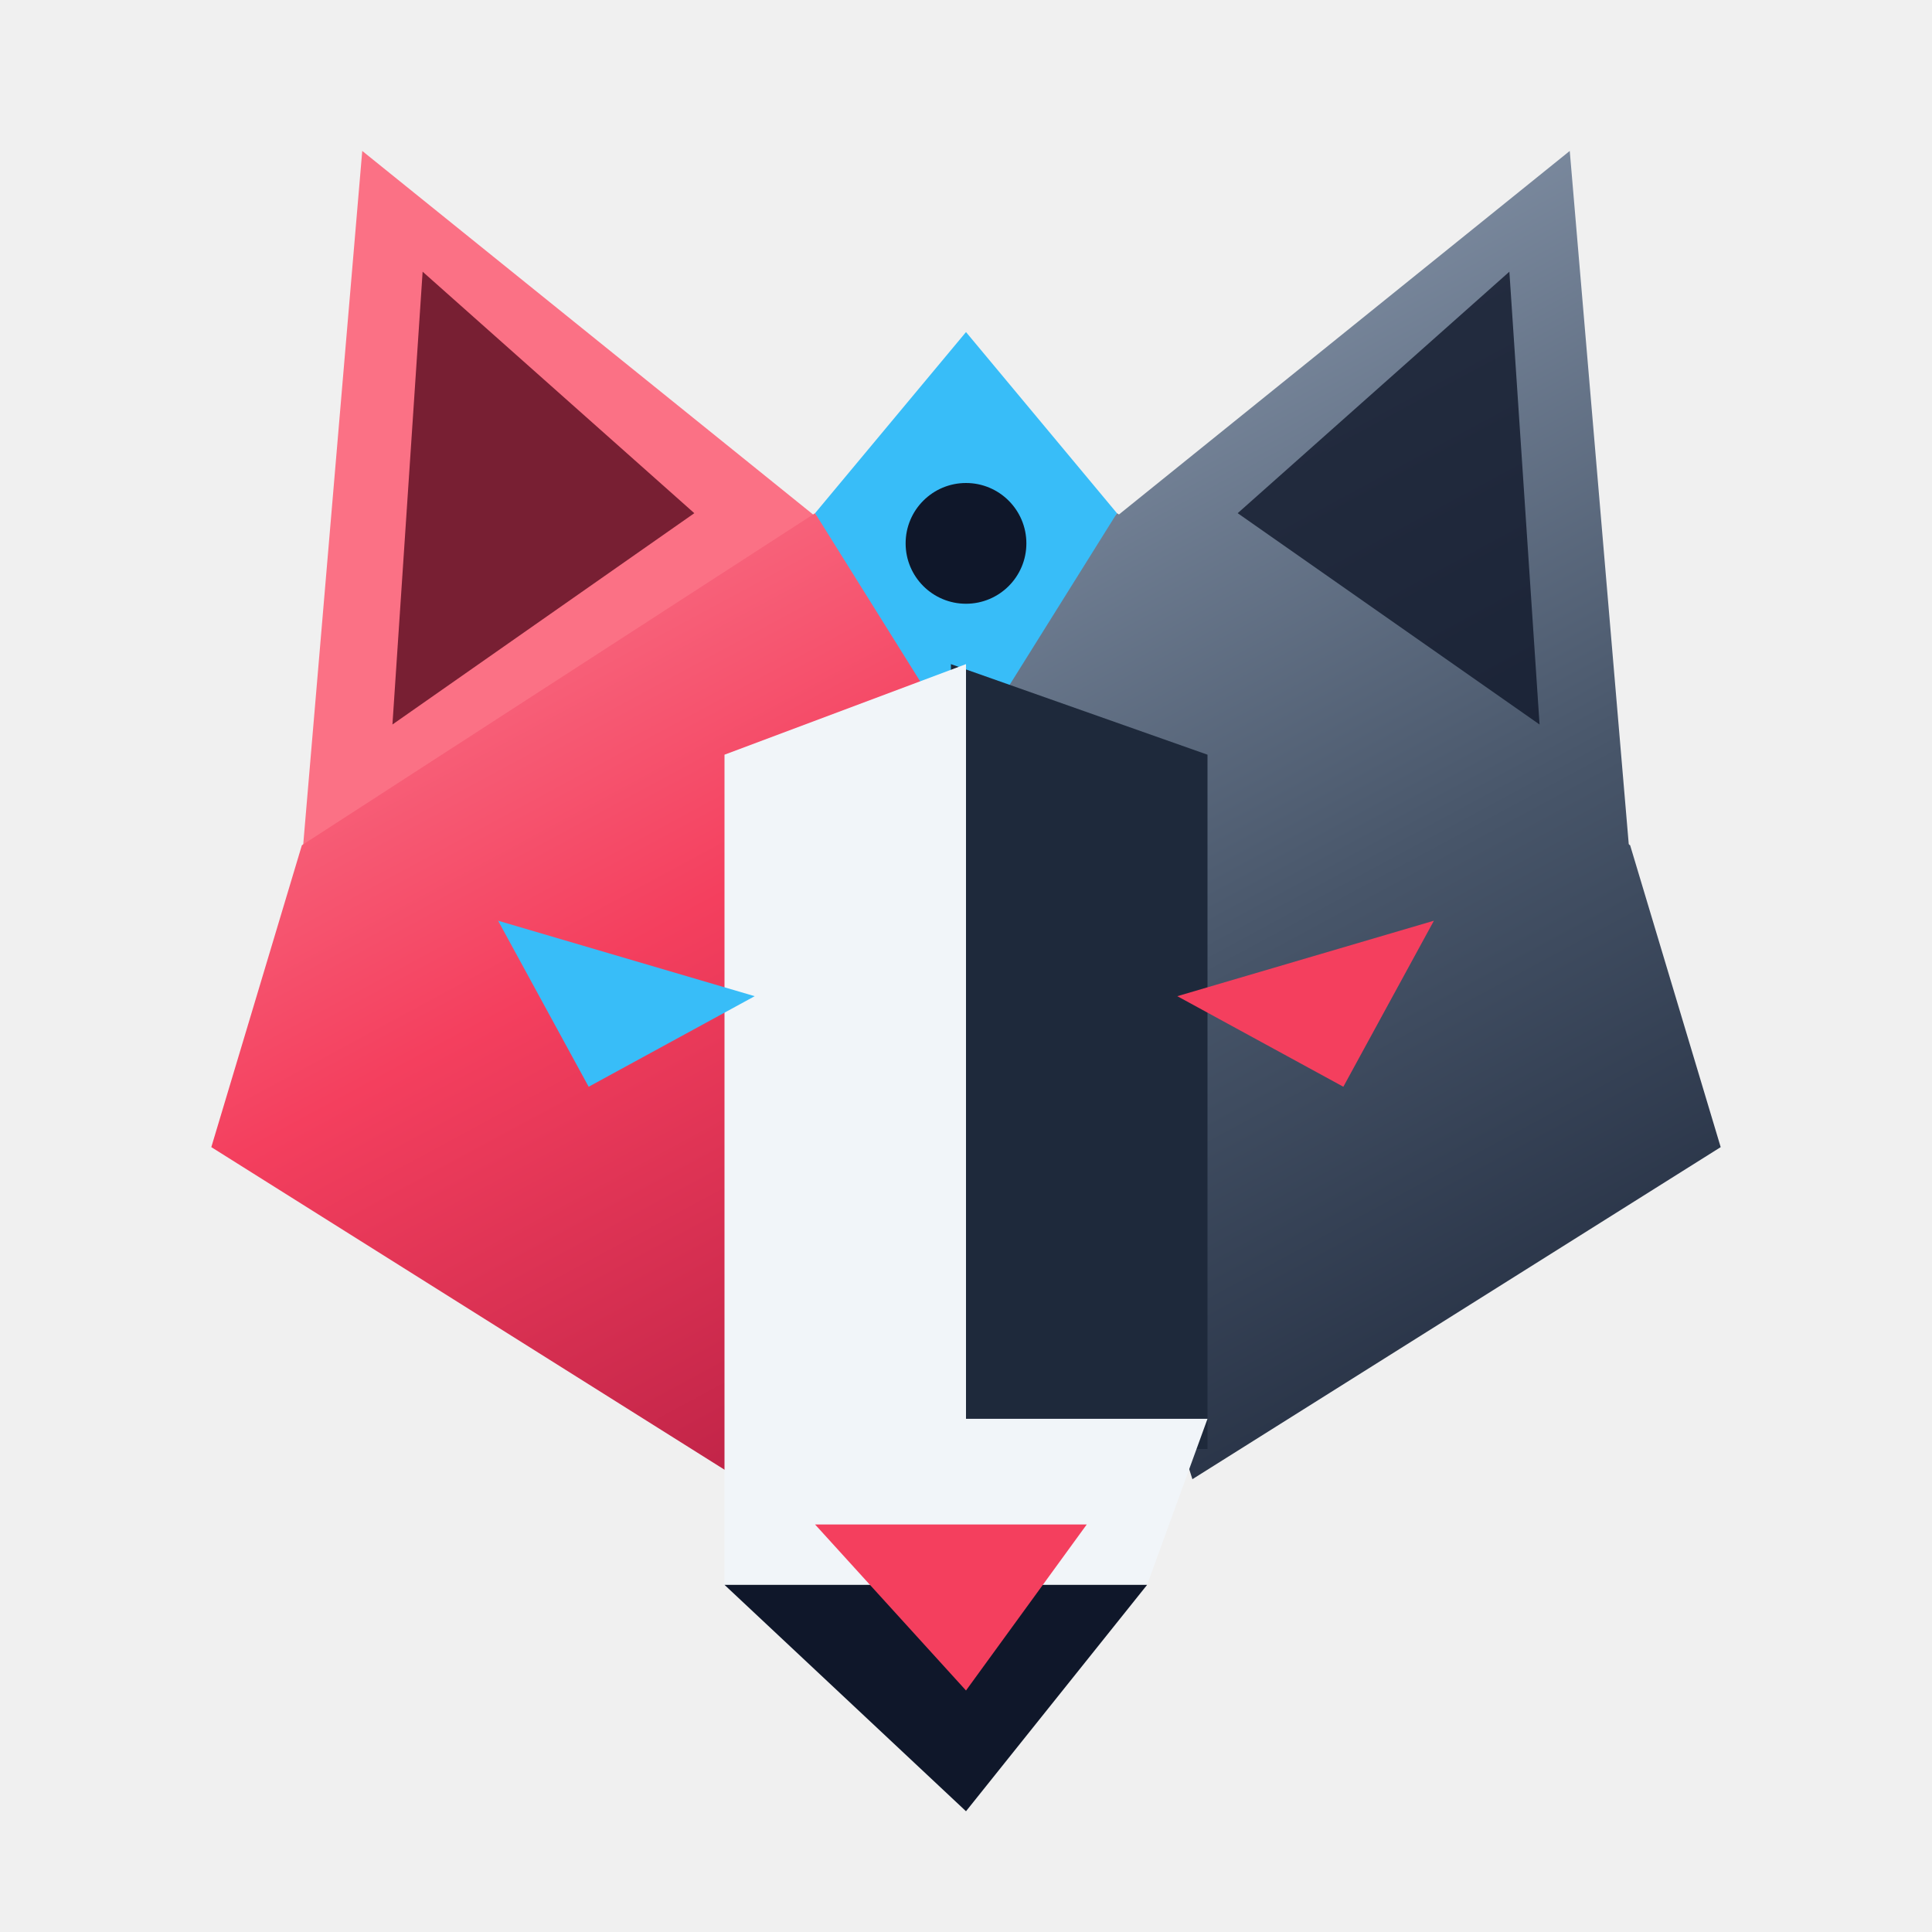
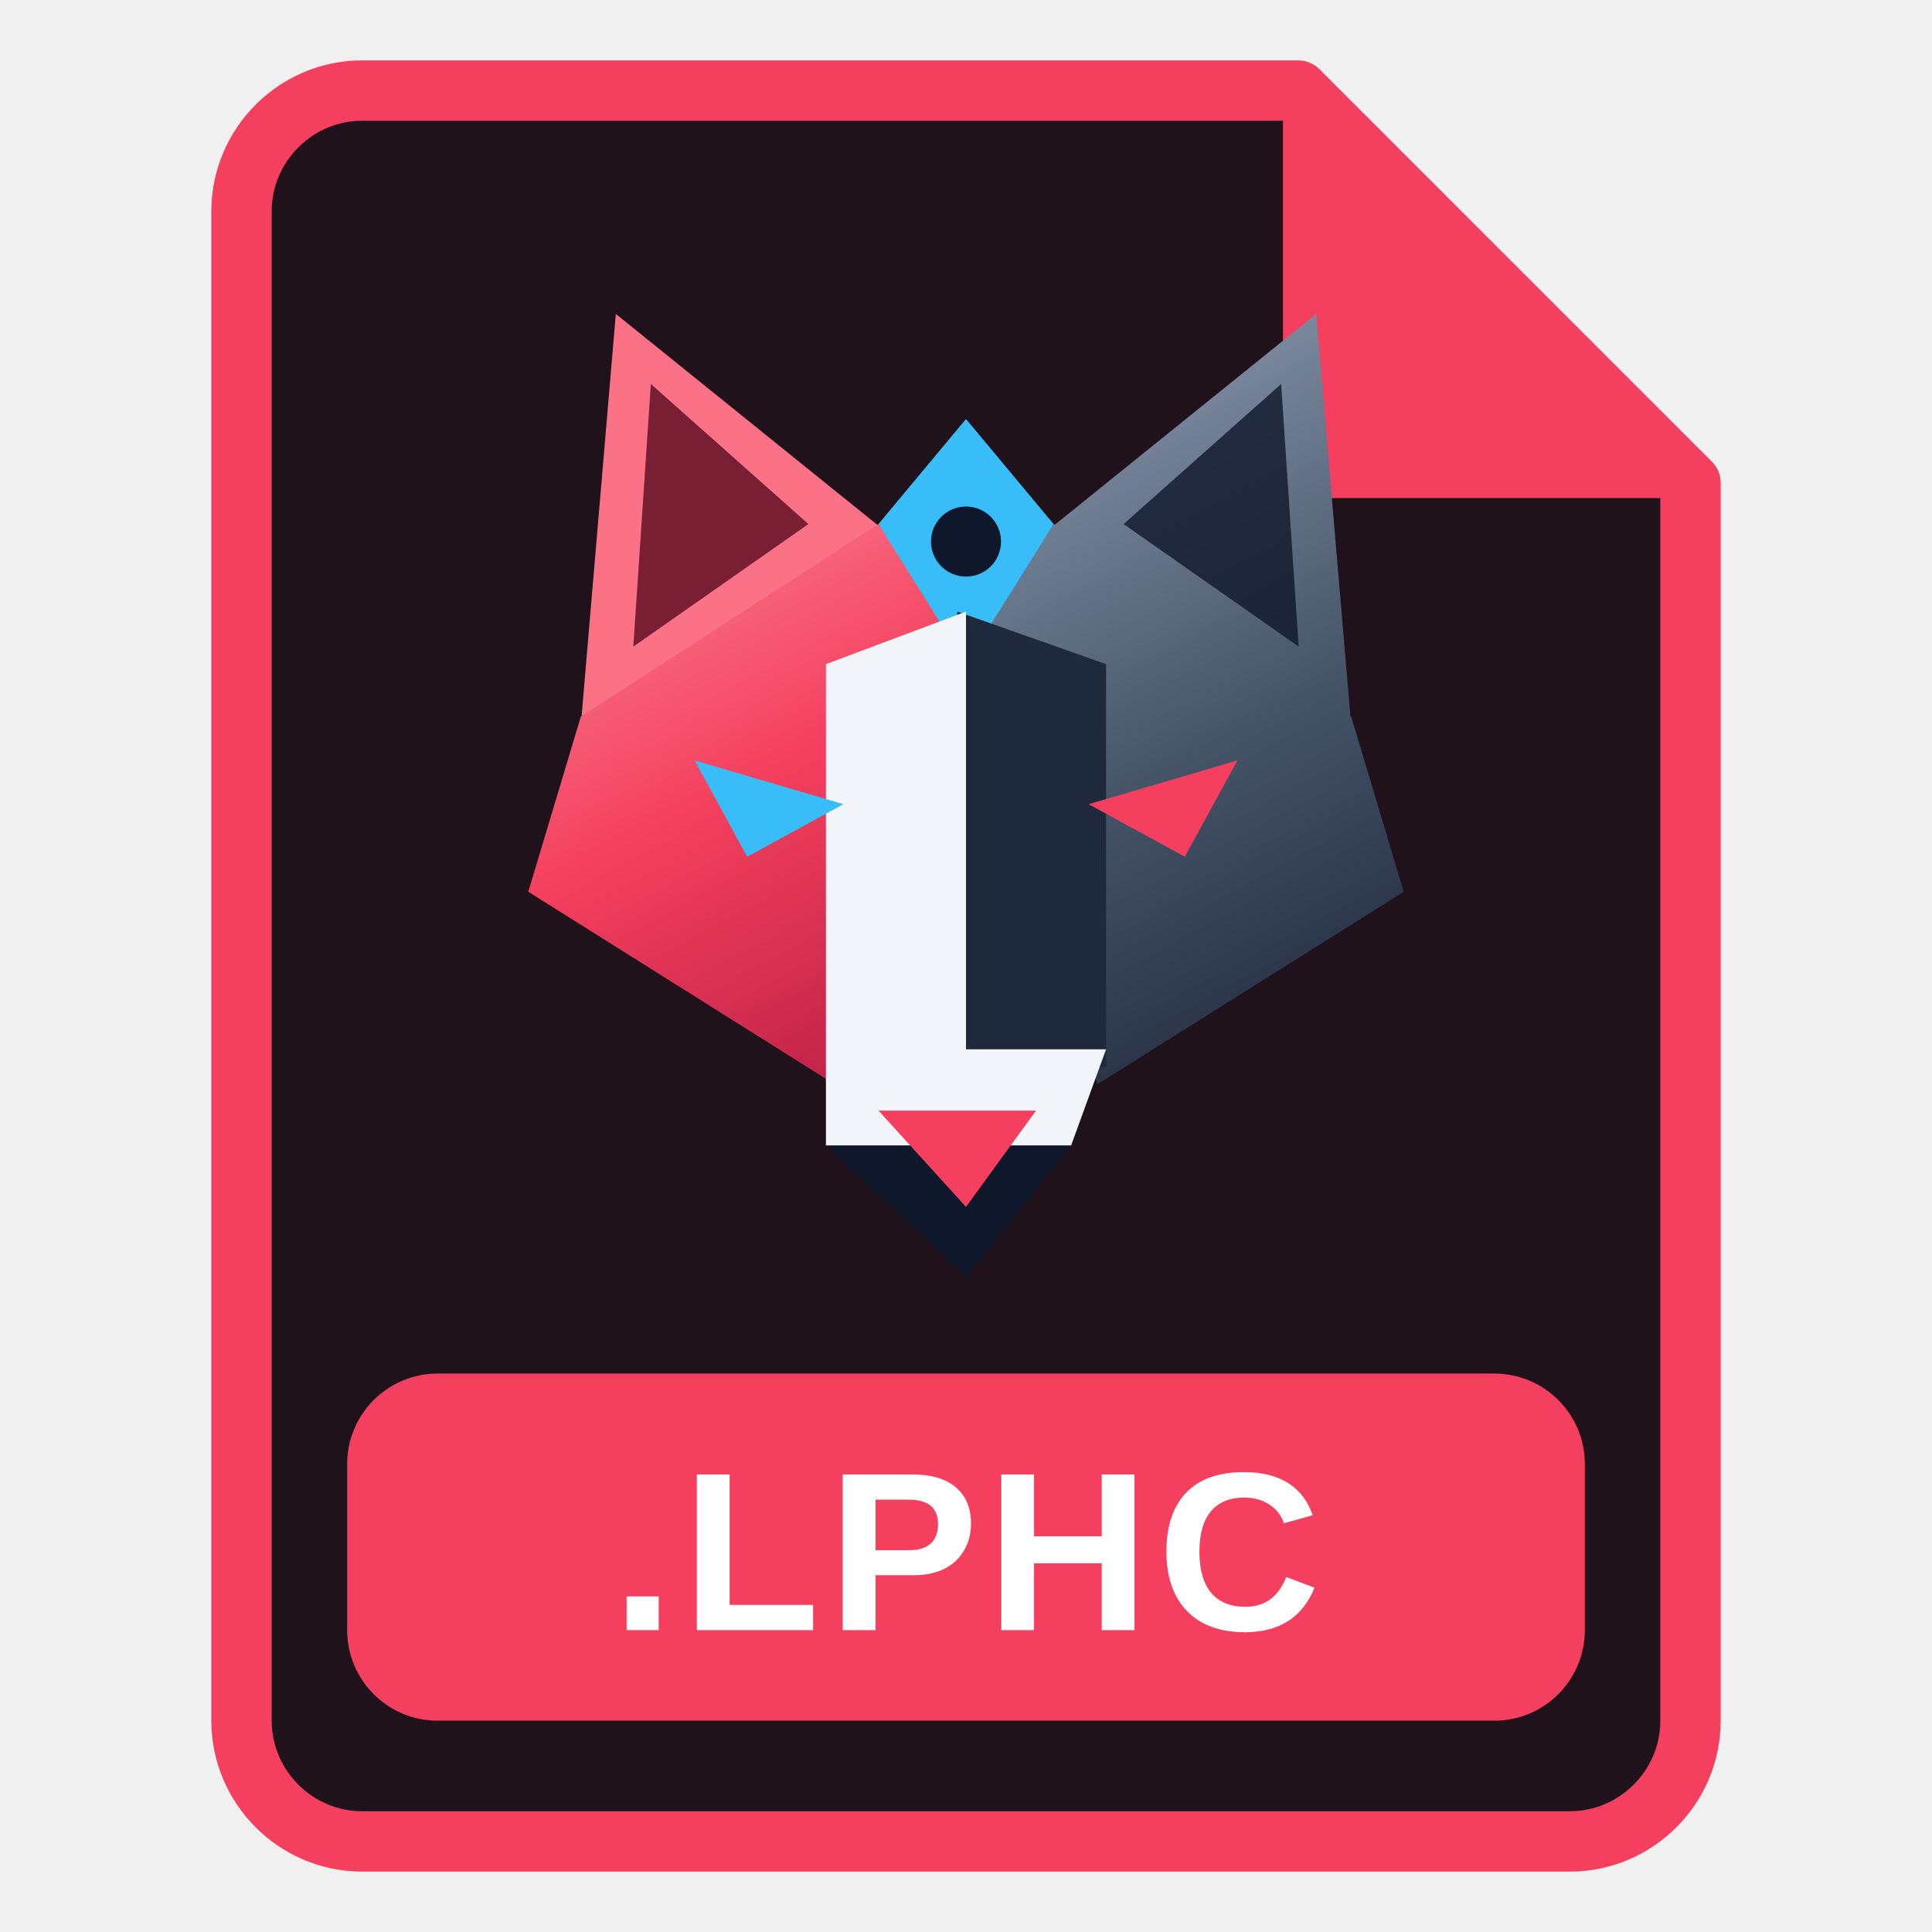
<svg xmlns="http://www.w3.org/2000/svg" width="16" height="16" viewBox="0 0 128 128" fill="none">
  <defs>
-     <linearGradient id="hc_crimson" x1="16" y1="12" x2="70" y2="112" gradientUnits="userSpaceOnUse">
+     <linearGradient id="b_hc_crimson" x1="16" y1="12" x2="70" y2="112" gradientUnits="userSpaceOnUse">
      <stop offset="0%" stop-color="#FDA4AF" />
      <stop offset="50%" stop-color="#F43F5E" />
      <stop offset="100%" stop-color="#9F1239" />
    </linearGradient>
-     <linearGradient id="hc_steel" x1="58" y1="12" x2="112" y2="112" gradientUnits="userSpaceOnUse">
+     <linearGradient id="b_hc_steel" x1="58" y1="12" x2="112" y2="112" gradientUnits="userSpaceOnUse">
      <stop offset="0%" stop-color="#94A3B8" />
      <stop offset="50%" stop-color="#475569" />
      <stop offset="100%" stop-color="#0F172A" />
    </linearGradient>
  </defs>
-   <polygon points="24,10 55,35 20,57" fill="#FB7185" />
-   <polygon points="28,18 46,34 26,48" fill="#4C0519" fill-opacity="0.75" />
-   <polygon points="104,10 73,35 108,57" fill="url(#hc_steel)" />
-   <polygon points="100,18 82,34 102,48" fill="#0F172A" fill-opacity="0.8" />
-   <polygon points="20,56 54,34 65,48 49,98 14,76" fill="url(#hc_crimson)" />
-   <polygon points="108,56 74,34 63,48 79,98 114,76" fill="url(#hc_steel)" />
-   <polygon points="54,34 64,22 74,34 64,50" fill="#38BDF8" />
-   <circle cx="64" cy="36" r="4" fill="#0F172A" />
-   <polygon points="63,44 80,50 80,96 63,96" fill="#1E293B" />
-   <polygon points="48,50 64,44 64,94 80,94 76,105 48,105" fill="#F1F5F9" />
-   <polygon points="48,105 76,105 64,120" fill="#0F172A" />
-   <polygon points="54,101 72,101 64,112" fill="#F43F5E" />
-   <polygon points="33,61 50,66 39,72" fill="#38BDF8" />
-   <polygon points="95,61 78,66 89,72" fill="#F43F5E" />
+   <path d="M24 6 H86 L112 32 V114 C112 118.4 108.4 122 104 122 H24 C19.6 122 16 118.4 16 114 V14 C16 9.6 19.6 6 24 6 Z" fill="#1F121B" stroke="#F43F5E" stroke-width="4" stroke-linejoin="round" />
+   <path d="M86 6 V32 H112 Z" fill="#F43F5E" stroke="#F43F5E" stroke-width="2" stroke-linejoin="round" />
+   <g transform="translate(26.88, 15) scale(0.58)">
+     <polygon points="24,10 55,35 20,57" fill="#FB7185" />
+     <polygon points="28,18 46,34 26,48" fill="#4C0519" fill-opacity="0.75" />
+     <polygon points="104,10 73,35 108,57" fill="url(#b_hc_steel)" />
+     <polygon points="100,18 82,34 102,48" fill="#0F172A" fill-opacity="0.8" />
+     <polygon points="20,56 54,34 65,48 49,98 14,76" fill="url(#b_hc_crimson)" />
+     <polygon points="108,56 74,34 63,48 79,98 114,76" fill="url(#b_hc_steel)" />
+     <polygon points="54,34 64,22 74,34 64,50" fill="#38BDF8" />
+     <circle cx="64" cy="36" r="4" fill="#0F172A" />
+     <polygon points="63,44 80,50 80,96 63,96" fill="#1E293B" />
+     <polygon points="48,50 64,44 64,94 80,94 76,105 48,105" fill="#F1F5F9" />
+     <polygon points="48,105 76,105 64,120" fill="#0F172A" />
+     <polygon points="54,101 72,101 64,112" fill="#F43F5E" />
+     <polygon points="33,61 50,66 39,72" fill="#38BDF8" />
+     <polygon points="95,61 78,66 89,72" fill="#F43F5E" />
+   </g>
+   <rect x="23" y="91" width="82" height="23" rx="6" fill="#F43F5E" />
+   <text x="64" y="108" text-anchor="middle" fill="#FFFFFF" font-family="-apple-system, BlinkMacSystemFont, 'SF Pro Display', 'Helvetica Neue', Arial, sans-serif" font-weight="900" font-size="15" letter-spacing="0.5">.LPHC</text>
</svg>
